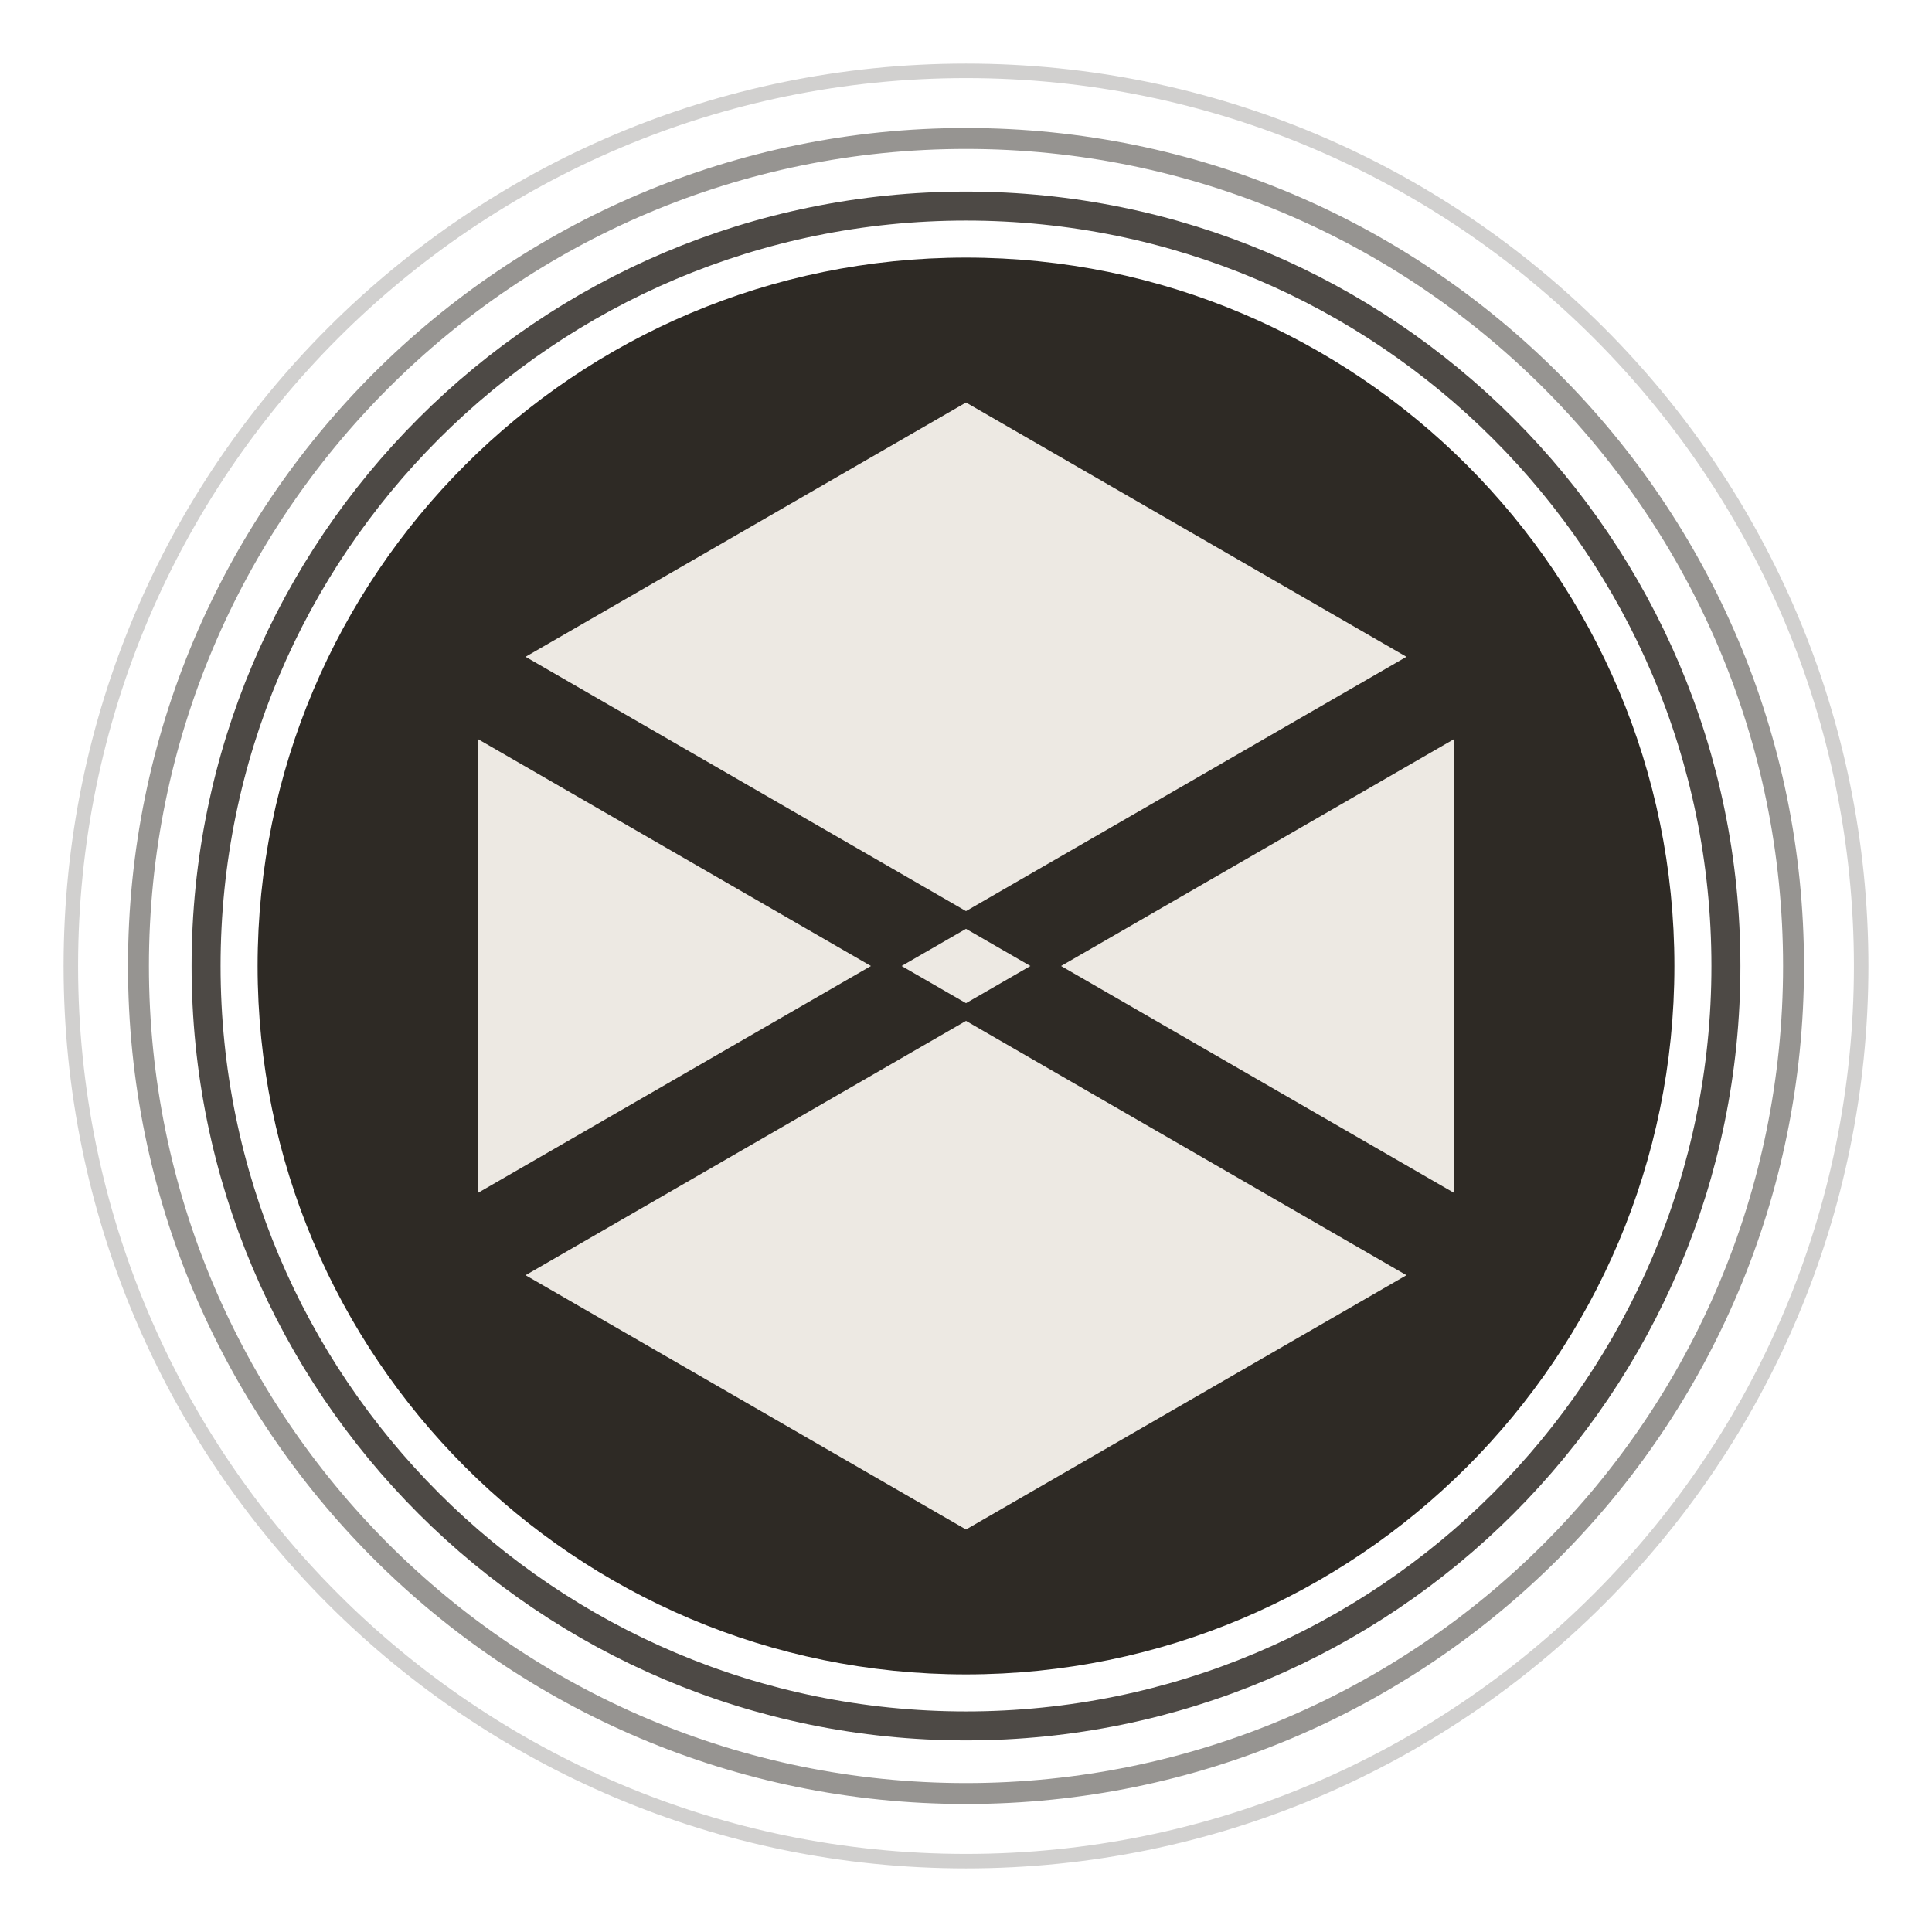
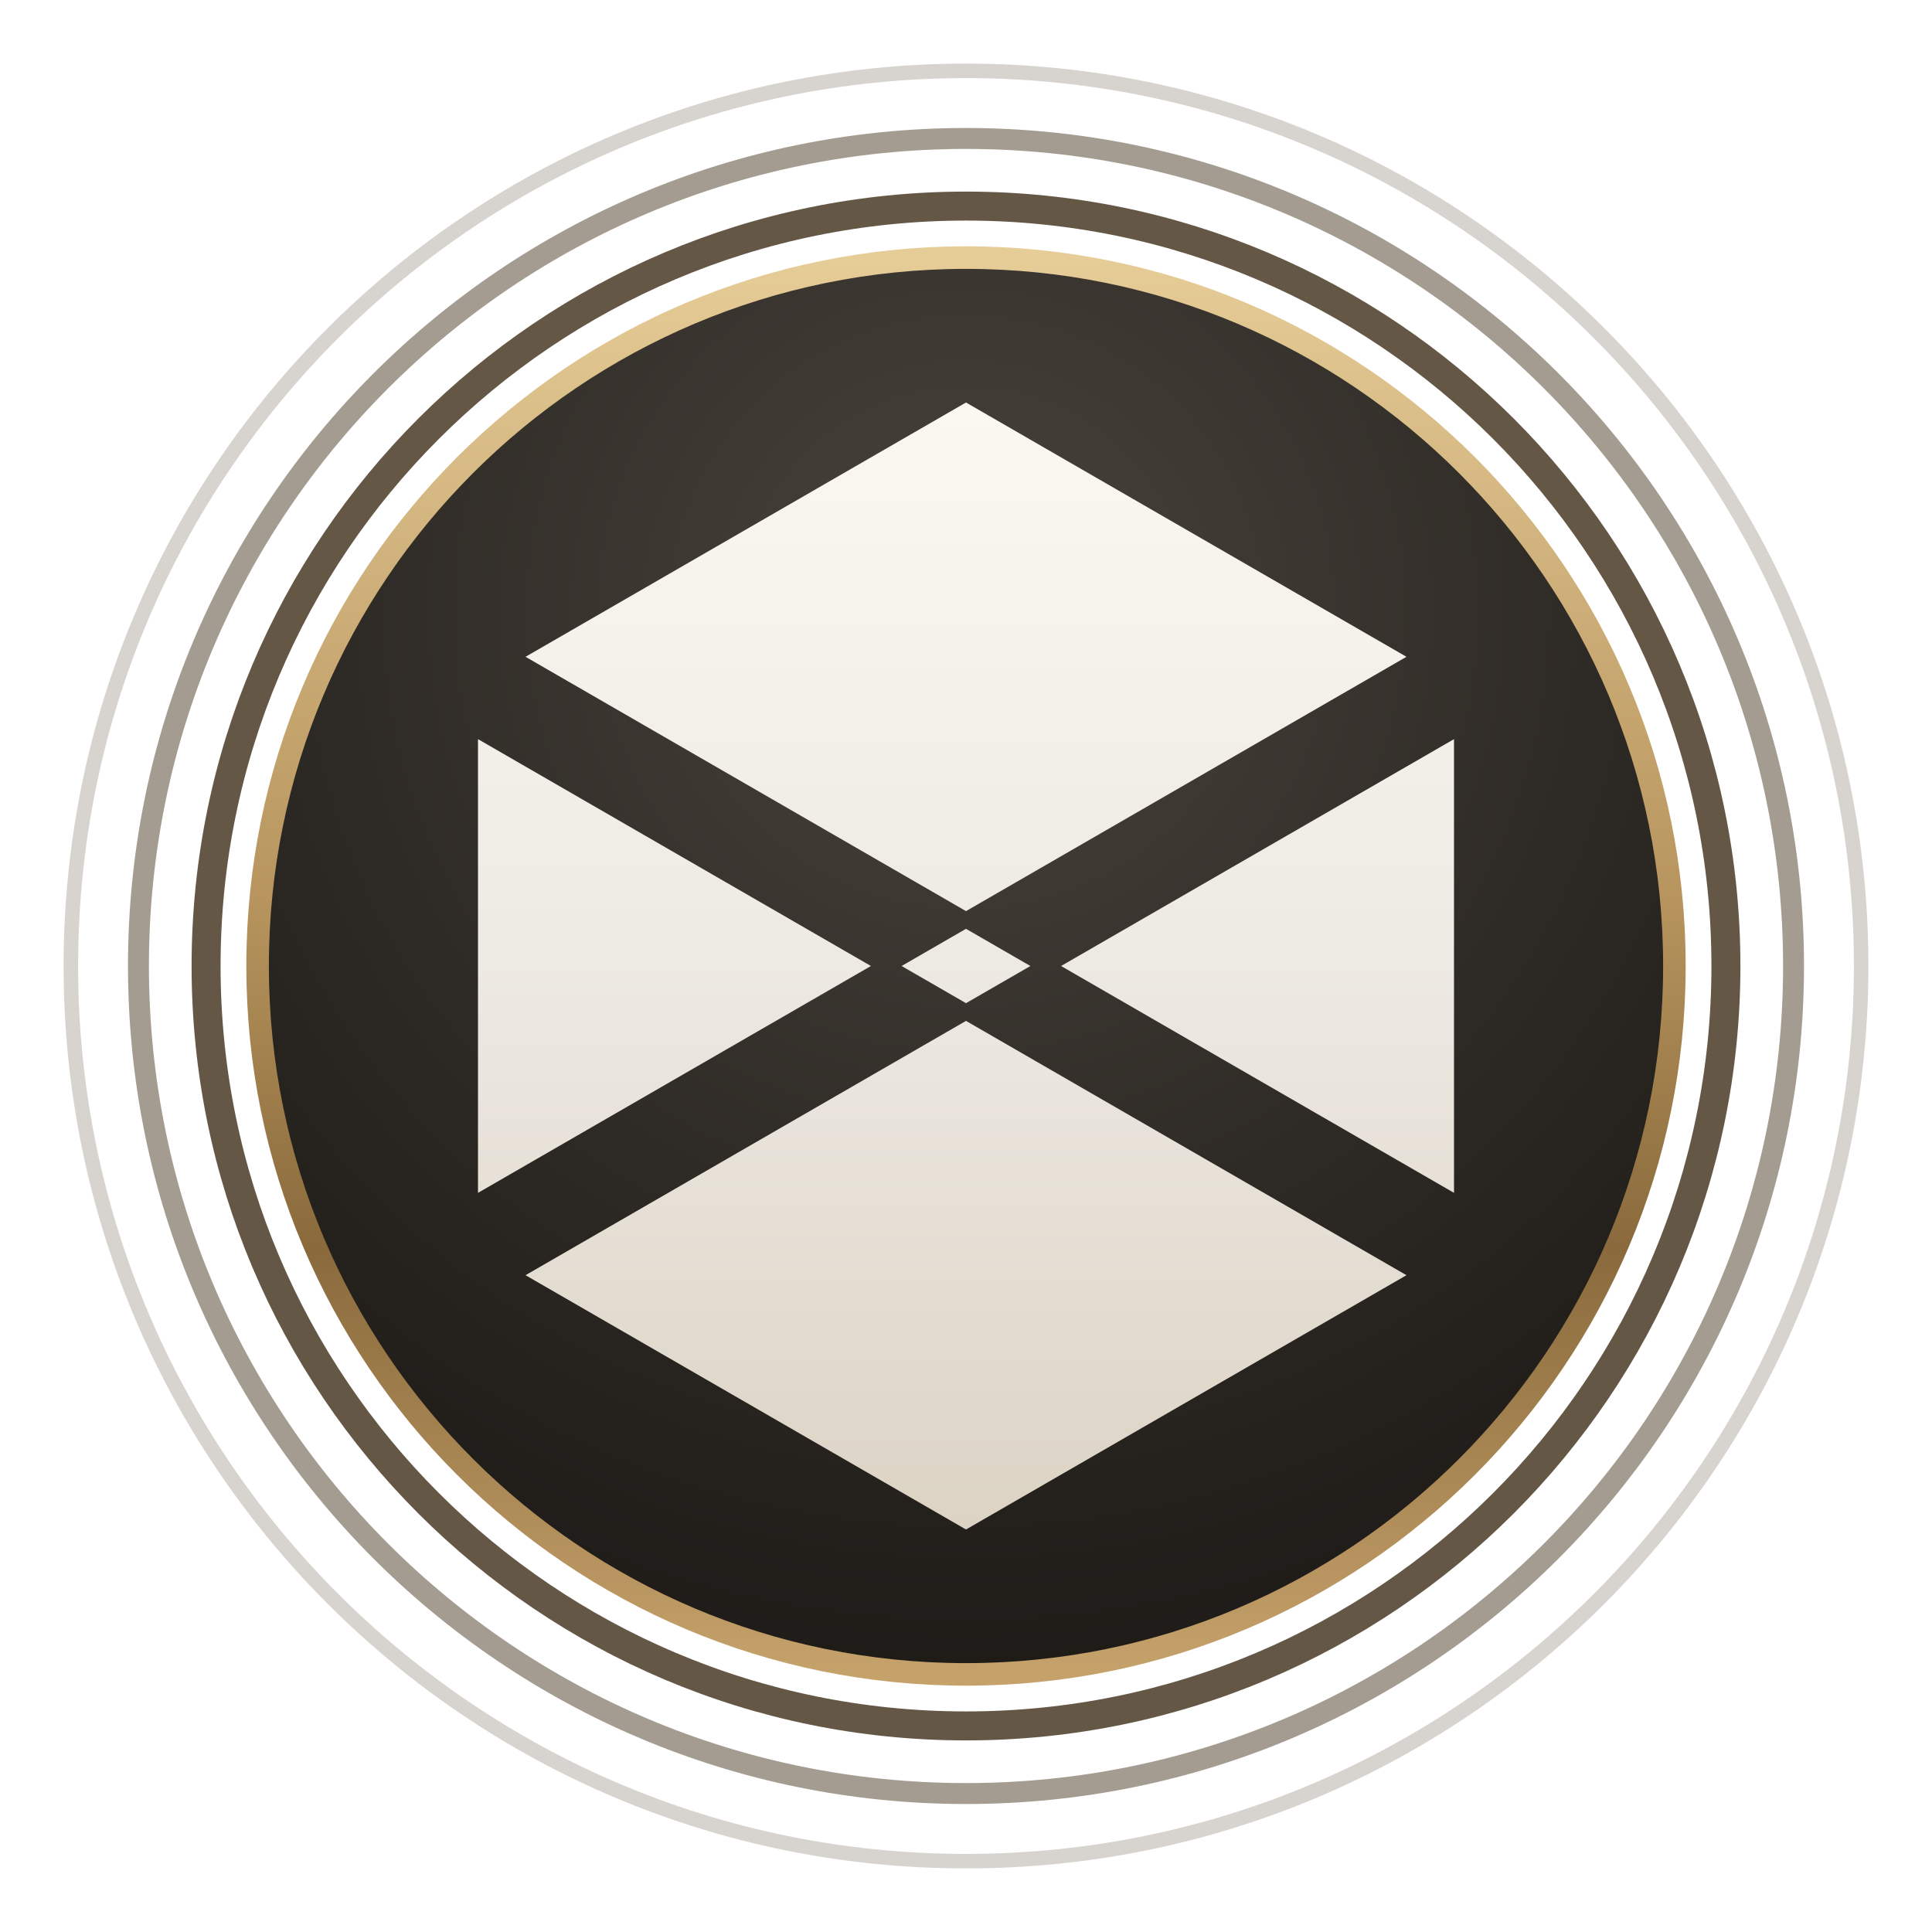
- <svg xmlns="http://www.w3.org/2000/svg" viewBox="-60 -60 120 120" role="img" aria-label="Meliona crest - a hexagon cut by an X into two triangles and three rhombuses, on a charcoal disc with three fading rings">
-   <circle class="crest-ring" r="47.2" fill="none" stroke="#2E2A25" stroke-width="1.8" stroke-opacity="0.85" />
-   <circle class="crest-ring" r="51.4" fill="none" stroke="#2E2A25" stroke-width="1.3" stroke-opacity="0.5" />
-   <circle class="crest-ring" r="55.6" fill="none" stroke="#2E2A25" stroke-width="0.9" stroke-opacity="0.22" />
-   <circle r="44" fill="#2E2A25" />
-   <g fill="#EDE9E3">
+ <svg xmlns="http://www.w3.org/2000/svg" viewBox="-60 -60 120 120" role="img" aria-label="Meliona crest - a hexagon cut by an X into two triangles and three rhombuses, on a charcoal disc with a gold bezel and three fading rings">
+   <defs>
+     <radialGradient id="mc-disc" cx="0" cy="-22" r="70" gradientUnits="userSpaceOnUse">
+       <stop offset="0" stop-color="#4A443D" />
+       <stop offset=".55" stop-color="#2E2A25" />
+       <stop offset="1" stop-color="#1C1916" />
+     </radialGradient>
+     <linearGradient id="mc-gold" x1="0" y1="-44" x2="0" y2="44" gradientUnits="userSpaceOnUse">
+       <stop offset="0" stop-color="#E6CC97" />
+       <stop offset=".45" stop-color="#B8955E" />
+       <stop offset=".7" stop-color="#8A6A3C" />
+       <stop offset="1" stop-color="#C6A26B" />
+     </linearGradient>
+     <linearGradient id="mc-ivory" x1="0" y1="-35" x2="0" y2="35" gradientUnits="userSpaceOnUse">
+       <stop offset="0" stop-color="#FBF8F2" />
+       <stop offset=".5" stop-color="#EDE9E3" />
+       <stop offset="1" stop-color="#DCD3C4" />
+     </linearGradient>
+   </defs>
+   <circle class="crest-ring" r="47.2" fill="none" stroke="#4A3A25" stroke-width="1.8" stroke-opacity="0.85" />
+   <circle class="crest-ring" r="51.4" fill="none" stroke="#4A3A25" stroke-width="1.3" stroke-opacity="0.5" />
+   <circle class="crest-ring" r="55.6" fill="none" stroke="#4A3A25" stroke-width="0.9" stroke-opacity="0.22" />
+   <circle r="44" fill="url(#mc-disc)" stroke="url(#mc-gold)" stroke-width="1.4" />
+   <g fill="url(#mc-ivory)">
    <polygon points="0,-35 27.358,-19.205 0,-3.409 -27.358,-19.205" />
    <polygon points="0,-2.309 4,0 0,2.309 -4,0" />
    <polygon points="0,35 27.358,19.205 0,3.409 -27.358,19.205" />
    <polygon points="-5.905,0 -30.311,-14.091 -30.311,14.091" />
    <polygon points="5.905,0 30.311,-14.091 30.311,14.091" />
  </g>
</svg>
